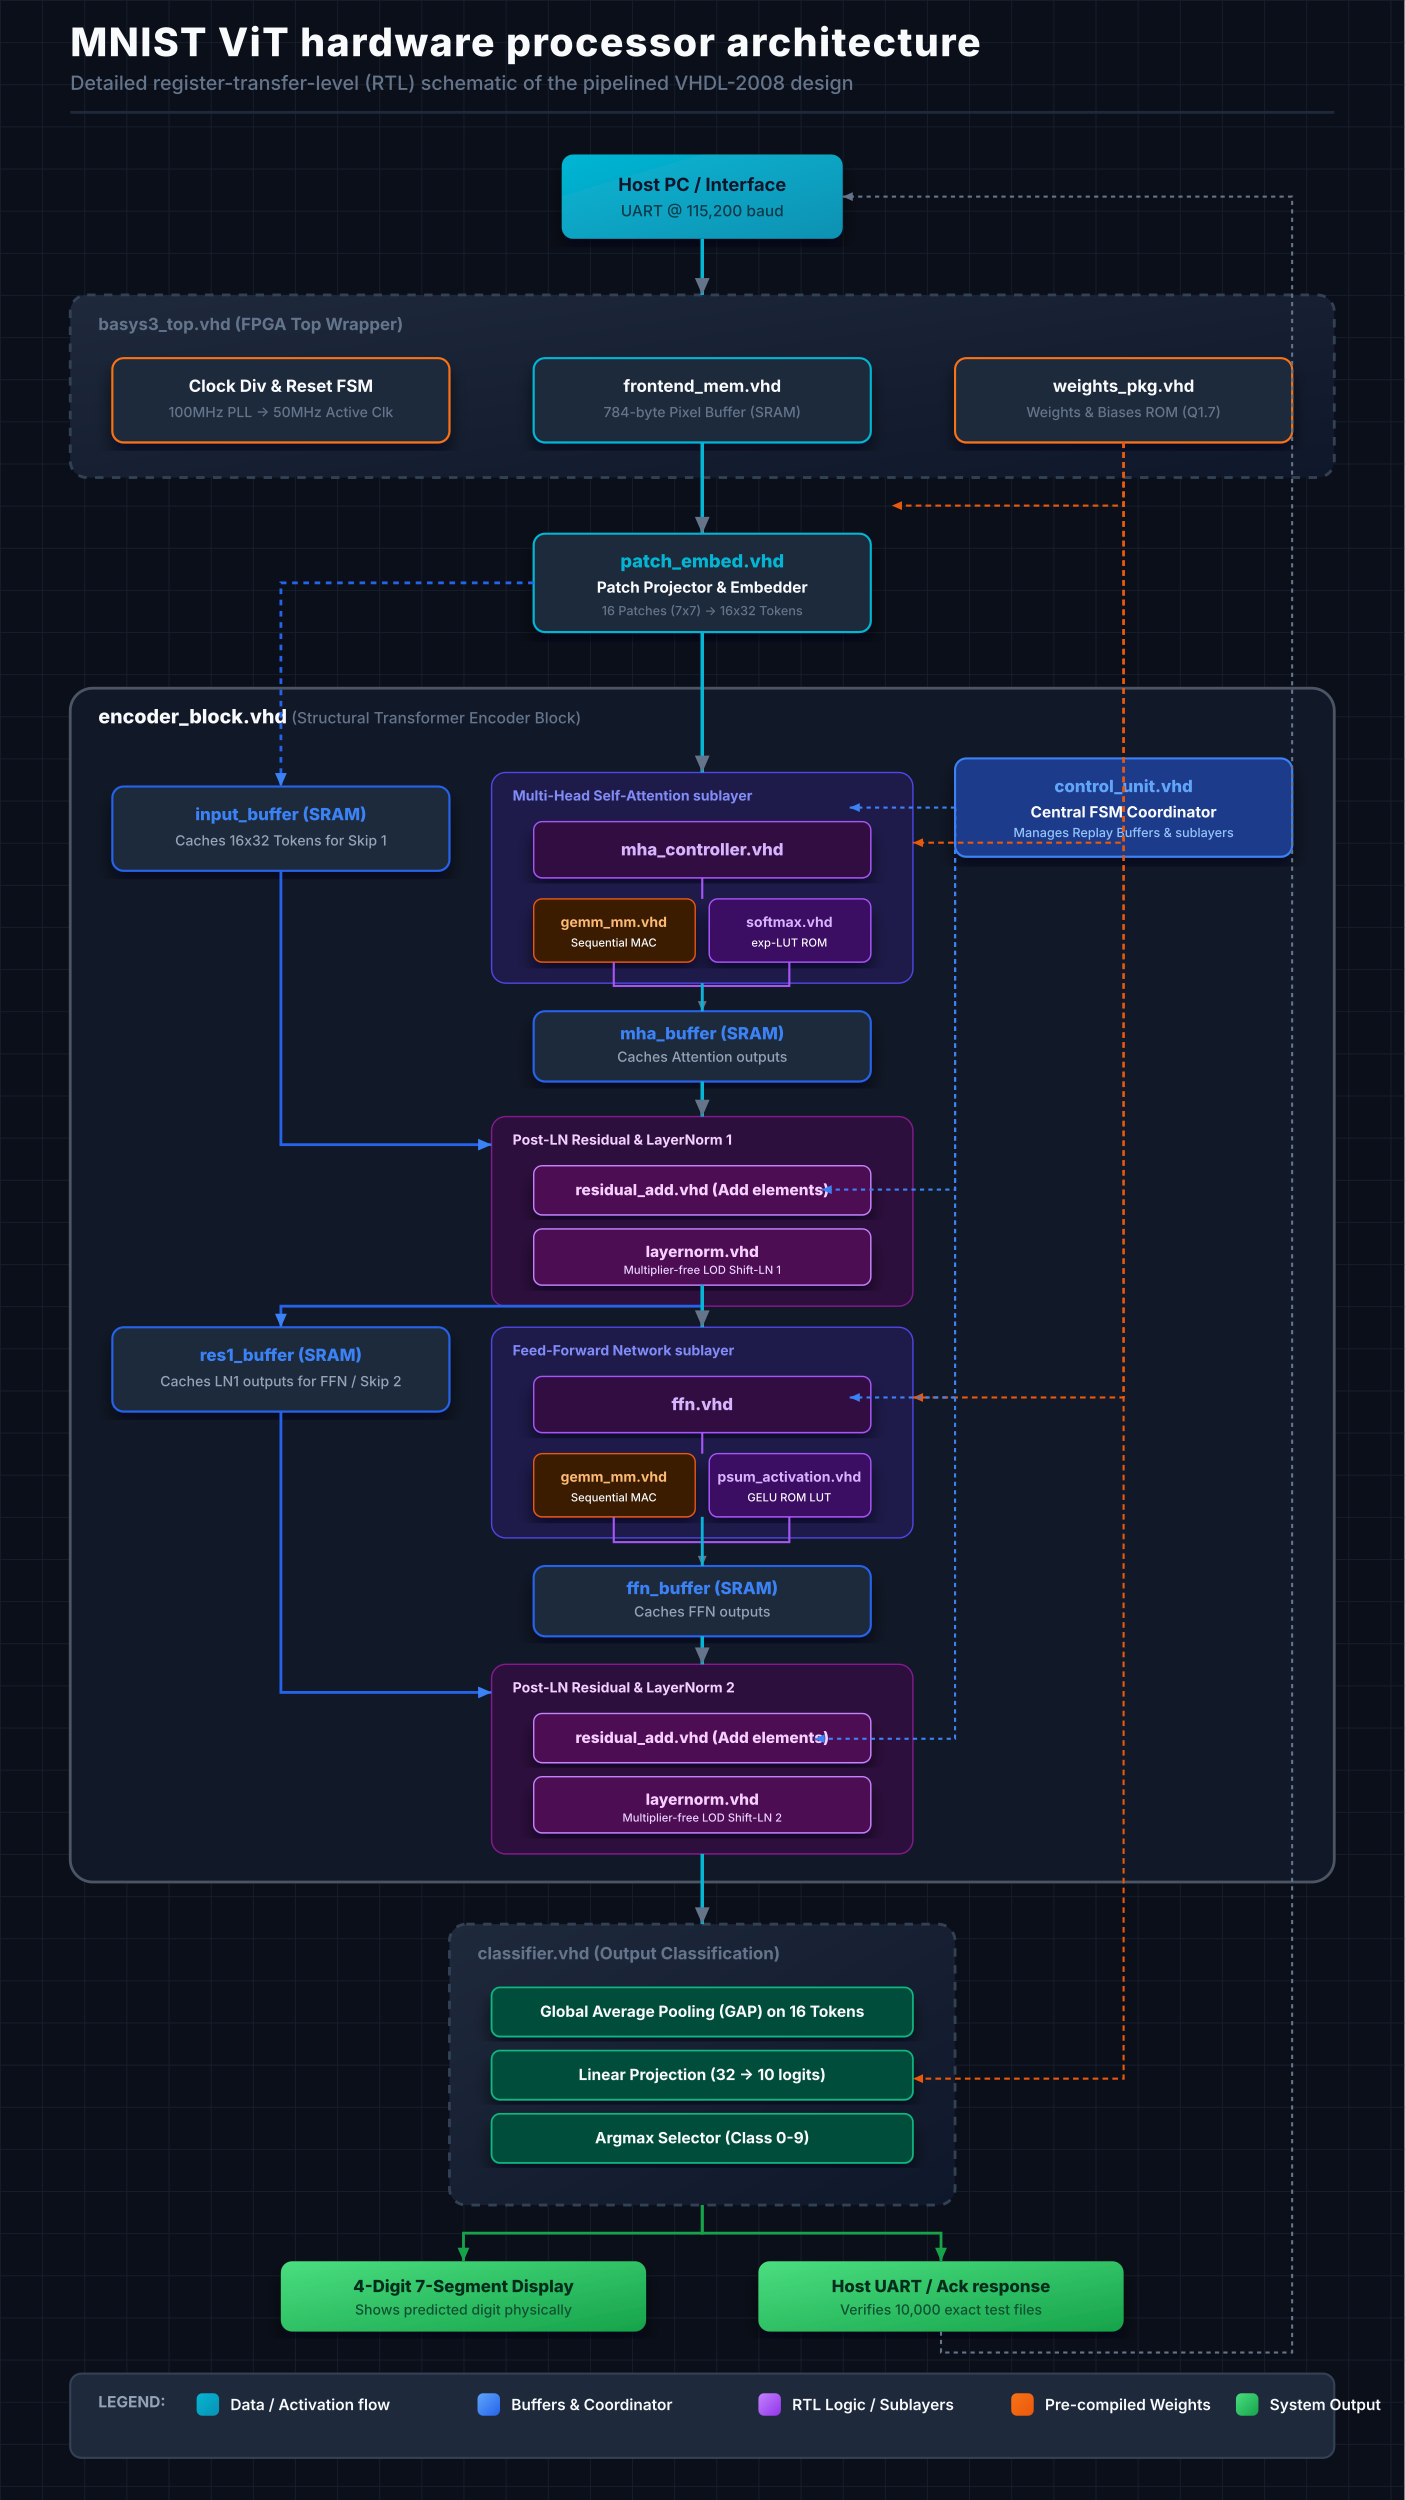
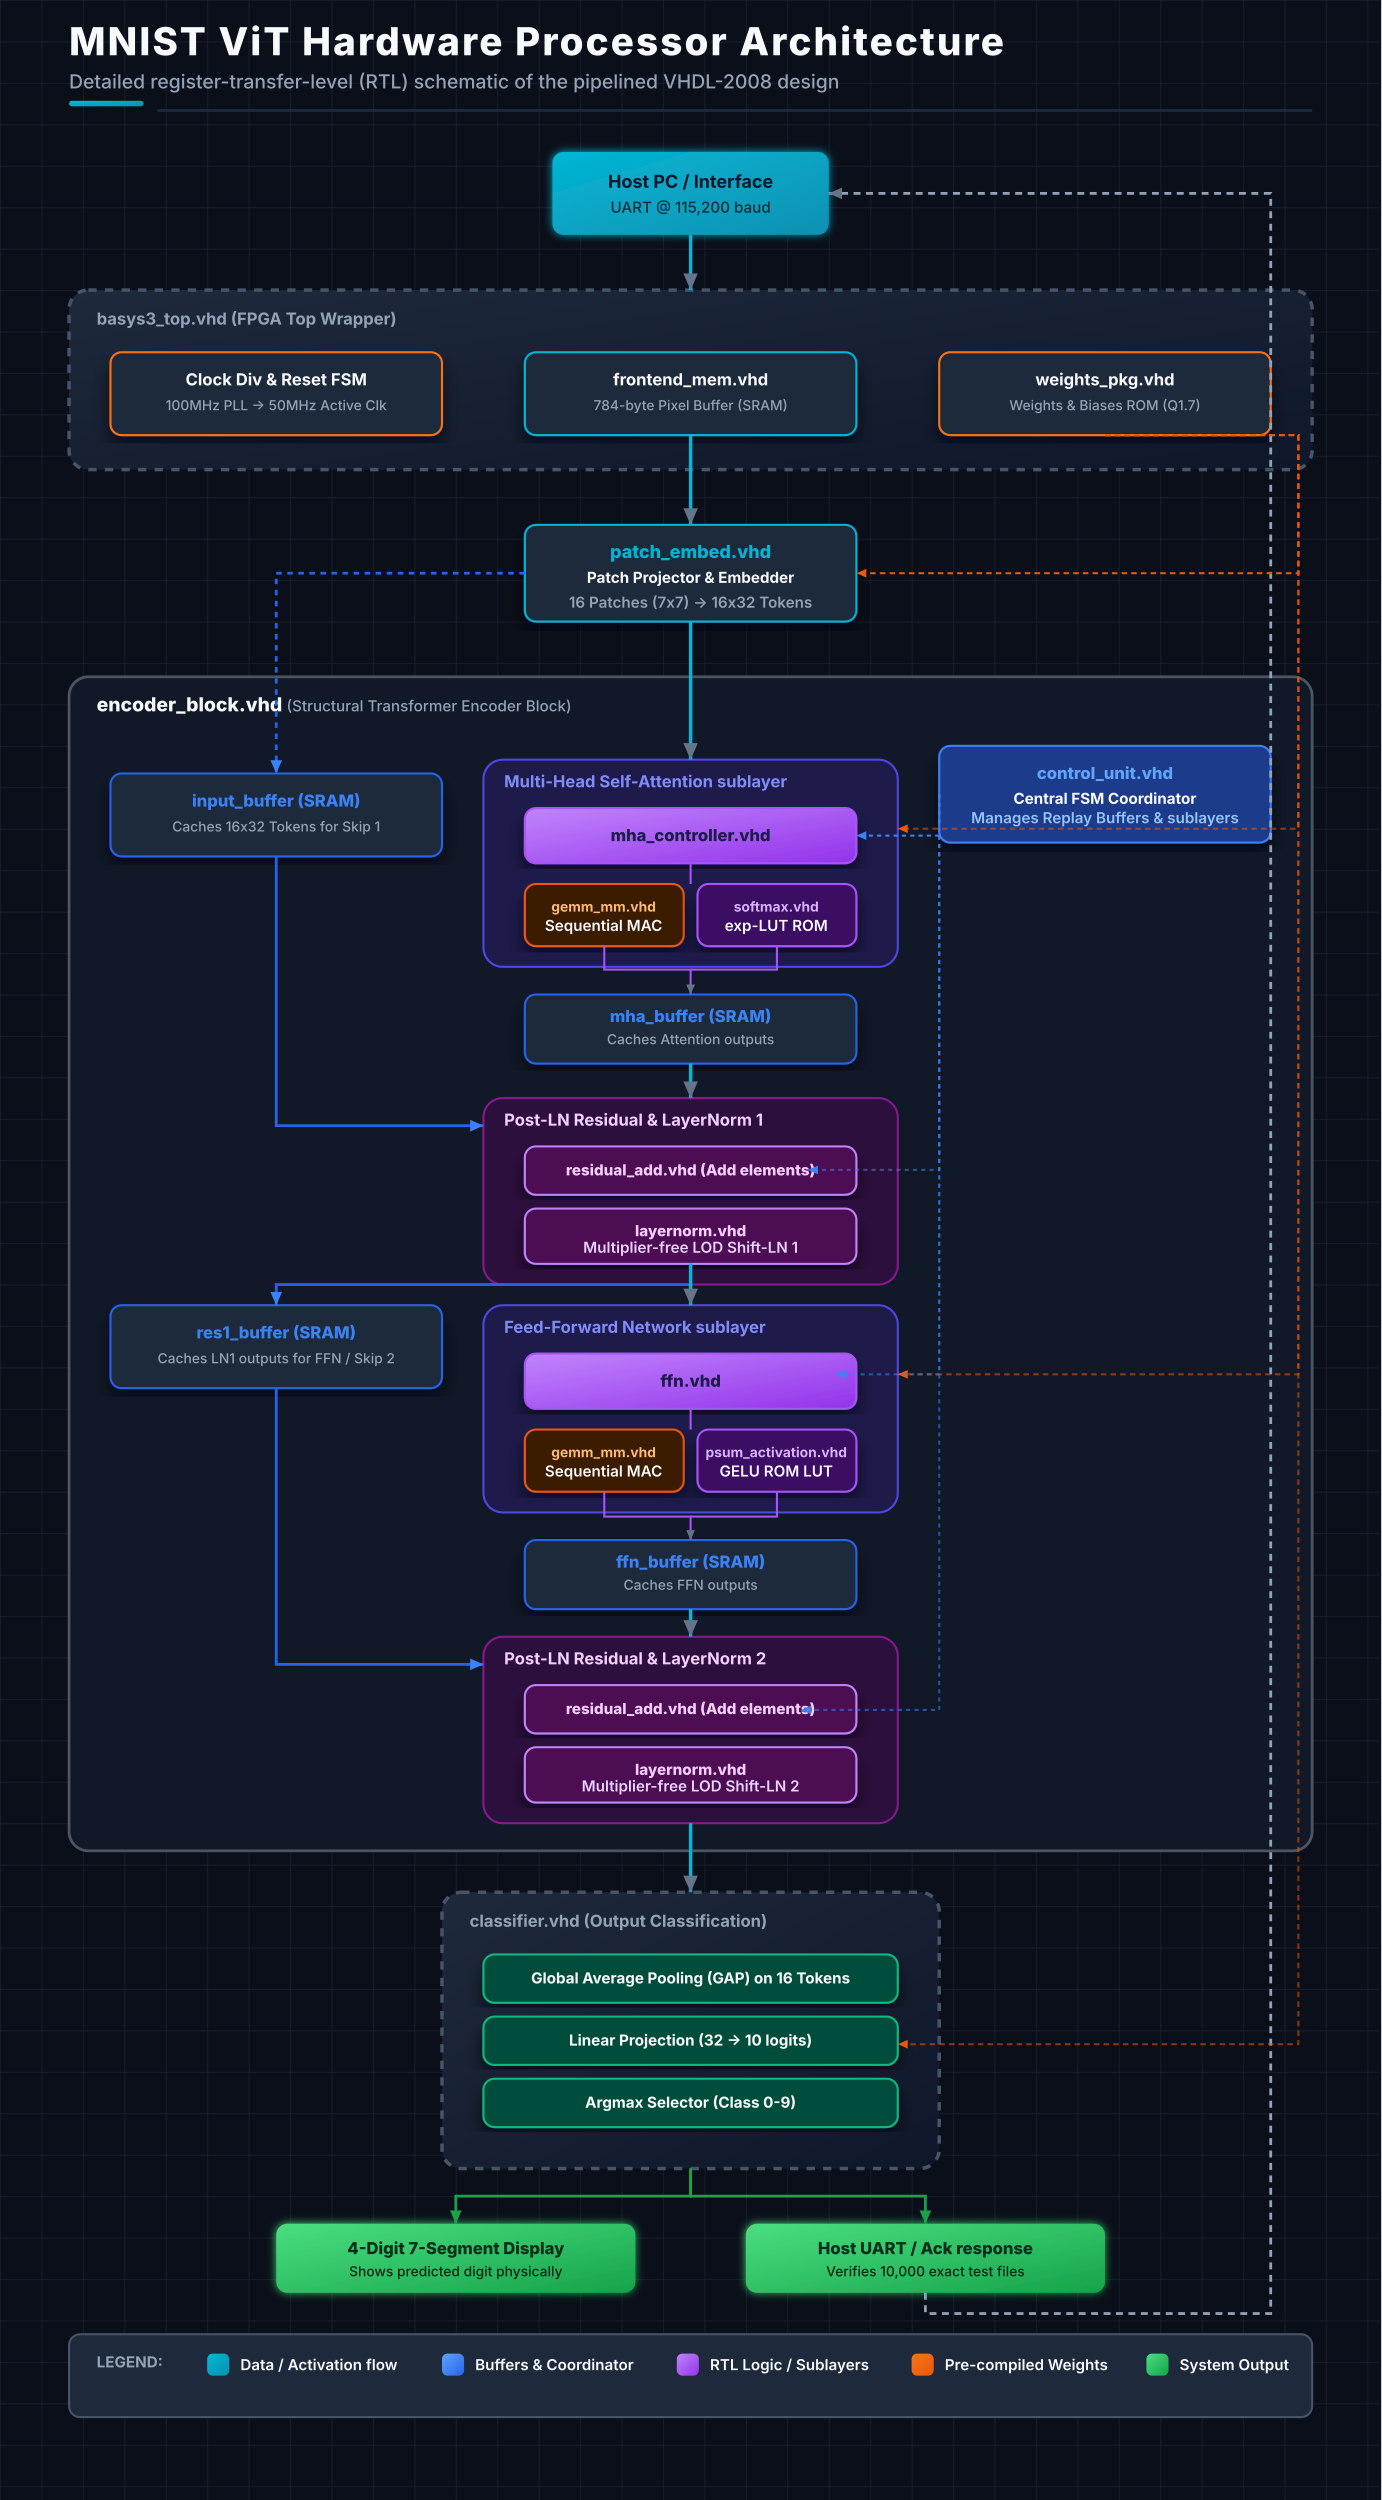
- <svg xmlns="http://www.w3.org/2000/svg" viewBox="0 0 1000 1780" width="100%" height="100%">
+ <svg xmlns="http://www.w3.org/2000/svg" viewBox="0 0 1000 1810" width="100%" height="100%">
  <defs>
    <pattern id="grid" width="30" height="30" patternUnits="userSpaceOnUse">
      <path d="M 30 0 L 0 0 0 30" fill="none" stroke="#1e293b" stroke-width="1" />
    </pattern>
    <filter id="shadow" x="-10%" y="-10%" width="120%" height="120%">
      <feDropShadow dx="0" dy="8" stdDeviation="6" flood-color="#020617" flood-opacity="0.6" />
    </filter>
    <filter id="glow-cyan" x="-20%" y="-20%" width="140%" height="140%">
-       <feGaussianBlur stdDeviation="5" result="blur" />
+       <feGaussianBlur stdDeviation="3" result="blur" />
      <feComposite in="SourceGraphic" in2="blur" operator="over" />
    </filter>
    <linearGradient id="grad-cyan" x1="0%" y1="0%" x2="100%" y2="100%">
      <stop offset="0%" stop-color="#06b6d4" />
      <stop offset="100%" stop-color="#0891b2" />
    </linearGradient>
    <linearGradient id="grad-orange" x1="0%" y1="0%" x2="100%" y2="100%">
      <stop offset="0%" stop-color="#f97316" />
      <stop offset="100%" stop-color="#ea580c" />
    </linearGradient>
    <linearGradient id="grad-purple" x1="0%" y1="0%" x2="100%" y2="100%">
      <stop offset="0%" stop-color="#c084fc" />
      <stop offset="100%" stop-color="#9333ea" />
    </linearGradient>
    <linearGradient id="grad-green" x1="0%" y1="0%" x2="100%" y2="100%">
      <stop offset="0%" stop-color="#4ade80" />
      <stop offset="100%" stop-color="#16a34a" />
    </linearGradient>
    <linearGradient id="grad-blue" x1="0%" y1="0%" x2="100%" y2="100%">
      <stop offset="0%" stop-color="#60a5fa" />
      <stop offset="100%" stop-color="#2563eb" />
    </linearGradient>
    <linearGradient id="grad-dark" x1="0%" y1="0%" x2="100%" y2="100%">
      <stop offset="0%" stop-color="#1e293b" />
      <stop offset="100%" stop-color="#0f172a" />
    </linearGradient>
    <marker id="arrow" viewBox="0 0 10 10" refX="8" refY="5" markerWidth="6" markerHeight="6" orient="auto-start-reverse">
      <path d="M 0 1.5 L 8 5 L 0 8.5 z" fill="#64748b" />
    </marker>
    <marker id="arrow-blue" viewBox="0 0 10 10" refX="8" refY="5" markerWidth="6" markerHeight="6" orient="auto-start-reverse">
      <path d="M 0 1.5 L 8 5 L 0 8.5 z" fill="#3b82f6" />
    </marker>
    <marker id="arrow-orange" viewBox="0 0 10 10" refX="8" refY="5" markerWidth="6" markerHeight="6" orient="auto-start-reverse">
      <path d="M 0 1.5 L 8 5 L 0 8.5 z" fill="#ea580c" />
    </marker>
    <marker id="arrow-green" viewBox="0 0 10 10" refX="8" refY="5" markerWidth="6" markerHeight="6" orient="auto-start-reverse">
      <path d="M 0 1.5 L 8 5 L 0 8.5 z" fill="#16a34a" />
    </marker>
  </defs>
  <rect width="100%" height="100%" fill="#0b0f19" />
  <rect width="100%" height="100%" fill="url(#grid)" opacity="0.7" />
  <g transform="translate(50, 40)">
-     <text x="0" y="0" font-family="system-ui, -apple-system, sans-serif" font-size="28" font-weight="800" fill="#f8fafc" letter-spacing="1">
-       MNIST ViT hardware processor architecture
+     <text x="0" y="0" font-family="system-ui, -apple-system, sans-serif" font-size="28" font-weight="800" fill="#f8fafc" letter-spacing="1.5">
+       MNIST ViT Hardware Processor Architecture
    </text>
-     <text x="0" y="24" font-family="system-ui, -apple-system, sans-serif" font-size="14" font-weight="500" fill="#64748b">
+     <text x="0" y="24" font-family="system-ui, -apple-system, sans-serif" font-size="14" font-weight="500" fill="#94a3b8">
      Detailed register-transfer-level (RTL) schematic of the pipelined VHDL-2008 design
    </text>
-     <line x1="0" y1="40" x2="900" y2="40" stroke="#1e293b" stroke-width="2" />
-   </g>
-   <g transform="translate(400, 110)" filter="url(#shadow)">
+     <rect x="0" y="33" width="54" height="4" rx="2" fill="url(#grad-cyan)" />
+     <line x1="64" y1="40" x2="900" y2="40" stroke="#1e293b" stroke-width="2" />
+   </g>
+   <g transform="translate(400, 110)" filter="url(#glow-cyan)">
    <rect width="200" height="60" rx="8" fill="url(#grad-cyan)" />
    <text x="100" y="26" font-family="system-ui, -apple-system, sans-serif" font-size="13" font-weight="700" fill="#0f172a" text-anchor="middle">Host PC / Interface</text>
-     <text x="100" y="44" font-family="system-ui, -apple-system, sans-serif" font-size="11" font-weight="500" fill="#073b4c" text-anchor="middle">UART @ 115,200 baud</text>
-   </g>
-   <rect x="50" y="210" width="900" height="130" rx="12" fill="url(#grad-dark)" stroke="#334155" stroke-dasharray="6,6" stroke-width="2" />
-   <text x="70" y="235" font-family="system-ui, -apple-system, sans-serif" font-size="12" font-weight="700" fill="#64748b">basys3_top.vhd (FPGA Top Wrapper)</text>
+     <text x="100" y="44" font-family="system-ui, -apple-system, sans-serif" font-size="11" font-weight="500" fill="#082f3a" text-anchor="middle">UART @ 115,200 baud</text>
+   </g>
+   <rect x="50" y="210" width="900" height="130" rx="14" fill="url(#grad-dark)" stroke="#475569" stroke-dasharray="6,6" stroke-width="2.5" />
+   <text x="70" y="235" font-family="system-ui, -apple-system, sans-serif" font-size="12" font-weight="700" fill="#94a3b8">basys3_top.vhd (FPGA Top Wrapper)</text>
  <g transform="translate(80, 255)" filter="url(#shadow)">
    <rect width="240" height="60" rx="8" fill="#1e293b" stroke="#f97316" stroke-width="1.5" />
    <text x="120" y="24" font-family="system-ui, -apple-system, sans-serif" font-size="12" font-weight="700" fill="#f8fafc" text-anchor="middle">Clock Div &amp; Reset FSM</text>
-     <text x="120" y="42" font-family="system-ui, -apple-system, sans-serif" font-size="10" font-weight="500" fill="#64748b" text-anchor="middle">100MHz PLL -&gt; 50MHz Active Clk</text>
+     <text x="120" y="42" font-family="system-ui, -apple-system, sans-serif" font-size="10" font-weight="500" fill="#94a3b8" text-anchor="middle">100MHz PLL -&gt; 50MHz Active Clk</text>
  </g>
  <g transform="translate(380, 255)" filter="url(#shadow)">
    <rect width="240" height="60" rx="8" fill="#1e293b" stroke="#06b6d4" stroke-width="1.5" />
    <text x="120" y="24" font-family="system-ui, -apple-system, sans-serif" font-size="12" font-weight="700" fill="#f8fafc" text-anchor="middle">frontend_mem.vhd</text>
-     <text x="120" y="42" font-family="system-ui, -apple-system, sans-serif" font-size="10" font-weight="500" fill="#64748b" text-anchor="middle">784-byte Pixel Buffer (SRAM)</text>
+     <text x="120" y="42" font-family="system-ui, -apple-system, sans-serif" font-size="10" font-weight="500" fill="#94a3b8" text-anchor="middle">784-byte Pixel Buffer (SRAM)</text>
  </g>
  <g transform="translate(680, 255)" filter="url(#shadow)">
    <rect width="240" height="60" rx="8" fill="#1e293b" stroke="#f97316" stroke-width="1.5" />
    <text x="120" y="24" font-family="system-ui, -apple-system, sans-serif" font-size="12" font-weight="700" fill="#f8fafc" text-anchor="middle">weights_pkg.vhd</text>
-     <text x="120" y="42" font-family="system-ui, -apple-system, sans-serif" font-size="10" font-weight="500" fill="#64748b" text-anchor="middle">Weights &amp; Biases ROM (Q1.7)</text>
+     <text x="120" y="42" font-family="system-ui, -apple-system, sans-serif" font-size="10" font-weight="500" fill="#94a3b8" text-anchor="middle">Weights &amp; Biases ROM (Q1.7)</text>
  </g>
  <g transform="translate(380, 380)" filter="url(#shadow)">
    <rect width="240" height="70" rx="8" fill="#1e293b" stroke="#06b6d4" stroke-width="1.5" />
    <text x="120" y="24" font-family="system-ui, -apple-system, sans-serif" font-size="13" font-weight="800" fill="#06b6d4" text-anchor="middle">patch_embed.vhd</text>
    <text x="120" y="42" font-family="system-ui, -apple-system, sans-serif" font-size="11" font-weight="700" fill="#f8fafc" text-anchor="middle">Patch Projector &amp; Embedder</text>
-     <text x="120" y="58" font-family="system-ui, -apple-system, sans-serif" font-size="9" font-weight="500" fill="#64748b" text-anchor="middle">16 Patches (7x7) -&gt; 16x32 Tokens</text>
-   </g>
-   <rect x="50" y="490" width="900" height="850" rx="16" fill="#111827" stroke="#4b5563" stroke-width="2" />
+     <text x="120" y="60" font-family="system-ui, -apple-system, sans-serif" font-size="11" font-weight="600" fill="#94a3b8" text-anchor="middle">16 Patches (7x7) -&gt; 16x32 Tokens</text>
+   </g>
+   <rect x="50" y="490" width="900" height="850" rx="14" fill="#111827" stroke="#4b5563" stroke-width="2" />
  <text x="70" y="515" font-family="system-ui, -apple-system, sans-serif" font-size="14" font-weight="800" fill="#f8fafc">
-     encoder_block.vhd <tspan font-size="11" font-weight="500" fill="#64748b">(Structural Transformer Encoder Block)</tspan>
+     encoder_block.vhd <tspan font-size="11" font-weight="500" fill="#94a3b8">(Structural Transformer Encoder Block)</tspan>
  </text>
  <g transform="translate(680, 540)" filter="url(#shadow)">
    <rect width="240" height="70" rx="8" fill="#1e3a8a" stroke="#3b82f6" stroke-width="1.5" />
    <text x="120" y="24" font-family="system-ui, -apple-system, sans-serif" font-size="12" font-weight="800" fill="#60a5fa" text-anchor="middle">control_unit.vhd</text>
    <text x="120" y="42" font-family="system-ui, -apple-system, sans-serif" font-size="11" font-weight="700" fill="#f8fafc" text-anchor="middle">Central FSM Coordinator</text>
-     <text x="120" y="56" font-family="system-ui, -apple-system, sans-serif" font-size="9" font-weight="500" fill="#93c5fd" text-anchor="middle">Manages Replay Buffers &amp; sublayers</text>
+     <text x="120" y="56" font-family="system-ui, -apple-system, sans-serif" font-size="11" font-weight="600" fill="#93c5fd" text-anchor="middle">Manages Replay Buffers &amp; sublayers</text>
  </g>
  <g transform="translate(80, 560)" filter="url(#shadow)">
    <rect width="240" height="60" rx="8" fill="#1e293b" stroke="#2563eb" stroke-width="1.5" />
    <text x="120" y="24" font-family="system-ui, -apple-system, sans-serif" font-size="12" font-weight="800" fill="#3b82f6" text-anchor="middle">input_buffer (SRAM)</text>
    <text x="120" y="42" font-family="system-ui, -apple-system, sans-serif" font-size="10" font-weight="500" fill="#94a3b8" text-anchor="middle">Caches 16x32 Tokens for Skip 1</text>
  </g>
-   <rect x="350" y="550" width="300" height="150" rx="10" fill="#1e1b4b" stroke="#4f46e5" stroke-width="1" />
-   <text x="365" y="570" font-family="system-ui, -apple-system, sans-serif" font-size="10" font-weight="700" fill="#818cf8">Multi-Head Self-Attention sublayer</text>
+   <rect x="350" y="550" width="300" height="150" rx="14" fill="#1e1b4b" stroke="#4f46e5" stroke-width="1.5" />
+   <text x="365" y="570" font-family="system-ui, -apple-system, sans-serif" font-size="12" font-weight="700" fill="#818cf8">Multi-Head Self-Attention sublayer</text>
  <g transform="translate(380, 585)" filter="url(#shadow)">
-     <rect width="240" height="40" rx="6" fill="#311042" stroke="#a855f7" stroke-width="1" />
-     <text x="120" y="24" font-family="system-ui, -apple-system, sans-serif" font-size="12" font-weight="800" fill="#d8b4fe" text-anchor="middle">mha_controller.vhd</text>
+     <rect width="240" height="40" rx="8" fill="url(#grad-purple)" stroke="#a855f7" stroke-width="1.5" />
+     <text x="120" y="24" font-family="system-ui, -apple-system, sans-serif" font-size="12" font-weight="800" fill="#1e1b4b" text-anchor="middle">mha_controller.vhd</text>
  </g>
  <g transform="translate(380, 640)" filter="url(#shadow)">
-     <rect width="115" height="45" rx="6" fill="#3a1c02" stroke="#ea580c" stroke-width="1" />
+     <rect width="115" height="45" rx="8" fill="#3a1c02" stroke="#ea580c" stroke-width="1.5" />
    <text x="57" y="20" font-family="system-ui, -apple-system, sans-serif" font-size="10" font-weight="700" fill="#fdba74" text-anchor="middle">gemm_mm.vhd</text>
-     <text x="57" y="34" font-family="system-ui, -apple-system, sans-serif" font-size="8" font-weight="500" fill="#f8fafc" text-anchor="middle">Sequential MAC</text>
+     <text x="57" y="34" font-family="system-ui, -apple-system, sans-serif" font-size="11" font-weight="600" fill="#f8fafc" text-anchor="middle">Sequential MAC</text>
  </g>
  <g transform="translate(505, 640)" filter="url(#shadow)">
-     <rect width="115" height="45" rx="6" fill="#3b0764" stroke="#a855f7" stroke-width="1" />
+     <rect width="115" height="45" rx="8" fill="#3b0764" stroke="#a855f7" stroke-width="1.5" />
    <text x="57" y="20" font-family="system-ui, -apple-system, sans-serif" font-size="10" font-weight="700" fill="#d8b4fe" text-anchor="middle">softmax.vhd</text>
-     <text x="57" y="34" font-family="system-ui, -apple-system, sans-serif" font-size="8" font-weight="500" fill="#f8fafc" text-anchor="middle">exp-LUT ROM</text>
+     <text x="57" y="34" font-family="system-ui, -apple-system, sans-serif" font-size="11" font-weight="600" fill="#f8fafc" text-anchor="middle">exp-LUT ROM</text>
  </g>
  <g transform="translate(380, 720)" filter="url(#shadow)">
    <rect width="240" height="50" rx="8" fill="#1e293b" stroke="#2563eb" stroke-width="1.5" />
    <text x="120" y="20" font-family="system-ui, -apple-system, sans-serif" font-size="12" font-weight="800" fill="#3b82f6" text-anchor="middle">mha_buffer (SRAM)</text>
    <text x="120" y="36" font-family="system-ui, -apple-system, sans-serif" font-size="10" font-weight="500" fill="#94a3b8" text-anchor="middle">Caches Attention outputs</text>
  </g>
-   <rect x="350" y="795" width="300" height="135" rx="10" fill="#2d0f3d" stroke="#86198f" stroke-width="1" />
-   <text x="365" y="815" font-family="system-ui, -apple-system, sans-serif" font-size="10" font-weight="700" fill="#f5d0fe">Post-LN Residual &amp; LayerNorm 1</text>
+   <rect x="350" y="795" width="300" height="135" rx="14" fill="#2d0f3d" stroke="#86198f" stroke-width="1.5" />
+   <text x="365" y="815" font-family="system-ui, -apple-system, sans-serif" font-size="12" font-weight="700" fill="#f5d0fe">Post-LN Residual &amp; LayerNorm 1</text>
  <g transform="translate(380, 830)" filter="url(#shadow)">
-     <rect width="240" height="35" rx="6" fill="#4d0752" stroke="#c084fc" stroke-width="1" />
+     <rect width="240" height="35" rx="8" fill="#4d0752" stroke="#c084fc" stroke-width="1.5" />
    <text x="120" y="21" font-family="system-ui, -apple-system, sans-serif" font-size="11" font-weight="800" fill="#f5d0fe" text-anchor="middle">residual_add.vhd (Add elements)</text>
  </g>
  <g transform="translate(380, 875)" filter="url(#shadow)">
-     <rect width="240" height="40" rx="6" fill="#4d0752" stroke="#c084fc" stroke-width="1" />
+     <rect width="240" height="40" rx="8" fill="#4d0752" stroke="#c084fc" stroke-width="1.5" />
    <text x="120" y="20" font-family="system-ui, -apple-system, sans-serif" font-size="11" font-weight="800" fill="#f5d0fe" text-anchor="middle">layernorm.vhd</text>
-     <text x="120" y="32" font-family="system-ui, -apple-system, sans-serif" font-size="8" font-weight="500" fill="#e9d5ff" text-anchor="middle">Multiplier-free LOD Shift-LN 1</text>
+     <text x="120" y="32" font-family="system-ui, -apple-system, sans-serif" font-size="11" font-weight="600" fill="#e9d5ff" text-anchor="middle">Multiplier-free LOD Shift-LN 1</text>
  </g>
  <g transform="translate(80, 945)" filter="url(#shadow)">
    <rect width="240" height="60" rx="8" fill="#1e293b" stroke="#2563eb" stroke-width="1.5" />
    <text x="120" y="24" font-family="system-ui, -apple-system, sans-serif" font-size="12" font-weight="800" fill="#3b82f6" text-anchor="middle">res1_buffer (SRAM)</text>
    <text x="120" y="42" font-family="system-ui, -apple-system, sans-serif" font-size="10" font-weight="500" fill="#94a3b8" text-anchor="middle">Caches LN1 outputs for FFN / Skip 2</text>
  </g>
-   <rect x="350" y="945" width="300" height="150" rx="10" fill="#1e1b4b" stroke="#4f46e5" stroke-width="1" />
-   <text x="365" y="965" font-family="system-ui, -apple-system, sans-serif" font-size="10" font-weight="700" fill="#818cf8">Feed-Forward Network sublayer</text>
+   <rect x="350" y="945" width="300" height="150" rx="14" fill="#1e1b4b" stroke="#4f46e5" stroke-width="1.5" />
+   <text x="365" y="965" font-family="system-ui, -apple-system, sans-serif" font-size="12" font-weight="700" fill="#818cf8">Feed-Forward Network sublayer</text>
  <g transform="translate(380, 980)" filter="url(#shadow)">
-     <rect width="240" height="40" rx="6" fill="#311042" stroke="#a855f7" stroke-width="1" />
-     <text x="120" y="24" font-family="system-ui, -apple-system, sans-serif" font-size="12" font-weight="800" fill="#d8b4fe" text-anchor="middle">ffn.vhd</text>
+     <rect width="240" height="40" rx="8" fill="url(#grad-purple)" stroke="#a855f7" stroke-width="1.5" />
+     <text x="120" y="24" font-family="system-ui, -apple-system, sans-serif" font-size="12" font-weight="800" fill="#1e1b4b" text-anchor="middle">ffn.vhd</text>
  </g>
  <g transform="translate(380, 1035)" filter="url(#shadow)">
-     <rect width="115" height="45" rx="6" fill="#3a1c02" stroke="#ea580c" stroke-width="1" />
+     <rect width="115" height="45" rx="8" fill="#3a1c02" stroke="#ea580c" stroke-width="1.5" />
    <text x="57" y="20" font-family="system-ui, -apple-system, sans-serif" font-size="10" font-weight="700" fill="#fdba74" text-anchor="middle">gemm_mm.vhd</text>
-     <text x="57" y="34" font-family="system-ui, -apple-system, sans-serif" font-size="8" font-weight="500" fill="#f8fafc" text-anchor="middle">Sequential MAC</text>
+     <text x="57" y="34" font-family="system-ui, -apple-system, sans-serif" font-size="11" font-weight="600" fill="#f8fafc" text-anchor="middle">Sequential MAC</text>
  </g>
  <g transform="translate(505, 1035)" filter="url(#shadow)">
-     <rect width="115" height="45" rx="6" fill="#3b0764" stroke="#a855f7" stroke-width="1" />
+     <rect width="115" height="45" rx="8" fill="#3b0764" stroke="#a855f7" stroke-width="1.5" />
    <text x="57" y="20" font-family="system-ui, -apple-system, sans-serif" font-size="10" font-weight="700" fill="#d8b4fe" text-anchor="middle">psum_activation.vhd</text>
-     <text x="57" y="34" font-family="system-ui, -apple-system, sans-serif" font-size="8" font-weight="500" fill="#f8fafc" text-anchor="middle">GELU ROM LUT</text>
+     <text x="57" y="34" font-family="system-ui, -apple-system, sans-serif" font-size="11" font-weight="600" fill="#f8fafc" text-anchor="middle">GELU ROM LUT</text>
  </g>
  <g transform="translate(380, 1115)" filter="url(#shadow)">
    <rect width="240" height="50" rx="8" fill="#1e293b" stroke="#2563eb" stroke-width="1.5" />
    <text x="120" y="20" font-family="system-ui, -apple-system, sans-serif" font-size="12" font-weight="800" fill="#3b82f6" text-anchor="middle">ffn_buffer (SRAM)</text>
    <text x="120" y="36" font-family="system-ui, -apple-system, sans-serif" font-size="10" font-weight="500" fill="#94a3b8" text-anchor="middle">Caches FFN outputs</text>
  </g>
-   <rect x="350" y="1185" width="300" height="135" rx="10" fill="#2d0f3d" stroke="#86198f" stroke-width="1" />
-   <text x="365" y="1205" font-family="system-ui, -apple-system, sans-serif" font-size="10" font-weight="700" fill="#f5d0fe">Post-LN Residual &amp; LayerNorm 2</text>
+   <rect x="350" y="1185" width="300" height="135" rx="14" fill="#2d0f3d" stroke="#86198f" stroke-width="1.5" />
+   <text x="365" y="1205" font-family="system-ui, -apple-system, sans-serif" font-size="12" font-weight="700" fill="#f5d0fe">Post-LN Residual &amp; LayerNorm 2</text>
  <g transform="translate(380, 1220)" filter="url(#shadow)">
-     <rect width="240" height="35" rx="6" fill="#4d0752" stroke="#c084fc" stroke-width="1" />
+     <rect width="240" height="35" rx="8" fill="#4d0752" stroke="#c084fc" stroke-width="1.5" />
    <text x="120" y="21" font-family="system-ui, -apple-system, sans-serif" font-size="11" font-weight="800" fill="#f5d0fe" text-anchor="middle">residual_add.vhd (Add elements)</text>
  </g>
  <g transform="translate(380, 1265)" filter="url(#shadow)">
-     <rect width="240" height="40" rx="6" fill="#4d0752" stroke="#c084fc" stroke-width="1" />
+     <rect width="240" height="40" rx="8" fill="#4d0752" stroke="#c084fc" stroke-width="1.5" />
    <text x="120" y="20" font-family="system-ui, -apple-system, sans-serif" font-size="11" font-weight="800" fill="#f5d0fe" text-anchor="middle">layernorm.vhd</text>
-     <text x="120" y="32" font-family="system-ui, -apple-system, sans-serif" font-size="8" font-weight="500" fill="#e9d5ff" text-anchor="middle">Multiplier-free LOD Shift-LN 2</text>
-   </g>
-   <rect x="320" y="1370" width="360" height="200" rx="12" fill="url(#grad-dark)" stroke="#334155" stroke-dasharray="6,6" stroke-width="2" />
-   <text x="340" y="1395" font-family="system-ui, -apple-system, sans-serif" font-size="12" font-weight="700" fill="#64748b">classifier.vhd (Output Classification)</text>
+     <text x="120" y="32" font-family="system-ui, -apple-system, sans-serif" font-size="11" font-weight="600" fill="#e9d5ff" text-anchor="middle">Multiplier-free LOD Shift-LN 2</text>
+   </g>
+   <rect x="320" y="1370" width="360" height="200" rx="14" fill="url(#grad-dark)" stroke="#475569" stroke-dasharray="6,6" stroke-width="2.5" />
+   <text x="340" y="1395" font-family="system-ui, -apple-system, sans-serif" font-size="12" font-weight="700" fill="#94a3b8">classifier.vhd (Output Classification)</text>
  <g transform="translate(350, 1415)" filter="url(#shadow)">
-     <rect width="300" height="35" rx="6" fill="#064e3b" stroke="#10b981" stroke-width="1.2" />
+     <rect width="300" height="35" rx="8" fill="#064e3b" stroke="#10b981" stroke-width="1.5" />
    <text x="150" y="21" font-family="system-ui, -apple-system, sans-serif" font-size="11" font-weight="700" fill="#f8fafc" text-anchor="middle">Global Average Pooling (GAP) on 16 Tokens</text>
  </g>
  <g transform="translate(350, 1460)" filter="url(#shadow)">
-     <rect width="300" height="35" rx="6" fill="#064e3b" stroke="#10b981" stroke-width="1.2" />
+     <rect width="300" height="35" rx="8" fill="#064e3b" stroke="#10b981" stroke-width="1.5" />
    <text x="150" y="21" font-family="system-ui, -apple-system, sans-serif" font-size="11" font-weight="700" fill="#f8fafc" text-anchor="middle">Linear Projection (32 -&gt; 10 logits)</text>
  </g>
  <g transform="translate(350, 1505)" filter="url(#shadow)">
-     <rect width="300" height="35" rx="6" fill="#064e3b" stroke="#10b981" stroke-width="1.2" />
+     <rect width="300" height="35" rx="8" fill="#064e3b" stroke="#10b981" stroke-width="1.5" />
    <text x="150" y="21" font-family="system-ui, -apple-system, sans-serif" font-size="11" font-weight="700" fill="#f8fafc" text-anchor="middle">Argmax Selector (Class 0-9)</text>
  </g>
-   <g transform="translate(200, 1610)" filter="url(#shadow)">
+   <g transform="translate(200, 1610)" filter="url(#glow-cyan)">
    <rect width="260" height="50" rx="8" fill="url(#grad-green)" />
    <text x="130" y="22" font-family="system-ui, -apple-system, sans-serif" font-size="12" font-weight="800" fill="#062f1c" text-anchor="middle">4-Digit 7-Segment Display</text>
-     <text x="130" y="38" font-family="system-ui, -apple-system, sans-serif" font-size="10" font-weight="500" fill="#0f5132" text-anchor="middle">Shows predicted digit physically</text>
-   </g>
-   <g transform="translate(540, 1610)" filter="url(#shadow)">
+     <text x="130" y="38" font-family="system-ui, -apple-system, sans-serif" font-size="10" font-weight="500" fill="#042713" text-anchor="middle">Shows predicted digit physically</text>
+   </g>
+   <g transform="translate(540, 1610)" filter="url(#glow-cyan)">
    <rect width="260" height="50" rx="8" fill="url(#grad-green)" />
    <text x="130" y="22" font-family="system-ui, -apple-system, sans-serif" font-size="12" font-weight="800" fill="#062f1c" text-anchor="middle">Host UART / Ack response</text>
-     <text x="130" y="38" font-family="system-ui, -apple-system, sans-serif" font-size="10" font-weight="500" fill="#0f5132" text-anchor="middle">Verifies 10,000 exact test files</text>
+     <text x="130" y="38" font-family="system-ui, -apple-system, sans-serif" font-size="10" font-weight="500" fill="#042713" text-anchor="middle">Verifies 10,000 exact test files</text>
  </g>
  <path d="M 500,170 L 500,210" stroke="#06b6d4" stroke-width="2.5" marker-end="url(#arrow)" fill="none" />
  <path d="M 500,315 L 500,380" stroke="#06b6d4" stroke-width="2.5" marker-end="url(#arrow)" fill="none" />
  <path d="M 500,450 L 500,550" stroke="#06b6d4" stroke-width="2.5" marker-end="url(#arrow)" fill="none" />
  <path d="M 380,415 H 200 V 560" stroke="#2563eb" stroke-width="2" stroke-dasharray="4,4" marker-end="url(#arrow-blue)" fill="none" />
  <path d="M 500,625 L 500,640" stroke="#a855f7" stroke-width="1.5" fill="none" />
-   <path d="M 437,685 V 702 H 500 V 720" stroke="#a855f7" stroke-width="1.5" marker-end="url(#arrow)" fill="none" />
-   <path d="M 562,685 V 702 H 500" stroke="#a855f7" stroke-width="1.5" fill="none" />
-   <path d="M 500,700 L 500,720" stroke="#06b6d4" stroke-width="2" fill="none" />
+   <path d="M 437.5,685 V 702 H 500 V 720" stroke="#a855f7" stroke-width="1.5" marker-end="url(#arrow)" fill="none" />
+   <path d="M 562.5,685 V 702 H 500" stroke="#a855f7" stroke-width="1.5" fill="none" />
  <path d="M 500,770 L 500,795" stroke="#06b6d4" stroke-width="2.5" marker-end="url(#arrow)" fill="none" />
  <path d="M 200,620 V 815 H 350" stroke="#2563eb" stroke-width="2" marker-end="url(#arrow-blue)" fill="none" />
  <path d="M 500,915 V 930 H 200 V 945" stroke="#2563eb" stroke-width="2" marker-end="url(#arrow-blue)" fill="none" />
  <path d="M 500,915 L 500,945" stroke="#06b6d4" stroke-width="2.5" marker-end="url(#arrow)" fill="none" />
  <path d="M 500,1020 L 500,1035" stroke="#a855f7" stroke-width="1.5" fill="none" />
-   <path d="M 437,1080 V 1098 H 500 V 1115" stroke="#a855f7" stroke-width="1.5" marker-end="url(#arrow)" fill="none" />
-   <path d="M 562,1080 V 1098 H 500" stroke="#a855f7" stroke-width="1.5" fill="none" />
-   <path d="M 500,1080 L 500,1115" stroke="#06b6d4" stroke-width="2" fill="none" />
+   <path d="M 437.5,1080 V 1098 H 500 V 1115" stroke="#a855f7" stroke-width="1.5" marker-end="url(#arrow)" fill="none" />
+   <path d="M 562.5,1080 V 1098 H 500" stroke="#a855f7" stroke-width="1.5" fill="none" />
  <path d="M 500,1165 L 500,1185" stroke="#06b6d4" stroke-width="2.5" marker-end="url(#arrow)" fill="none" />
  <path d="M 200,1005 V 1205 H 350" stroke="#2563eb" stroke-width="2" marker-end="url(#arrow-blue)" fill="none" />
  <path d="M 500,1320 L 500,1370" stroke="#06b6d4" stroke-width="2.5" marker-end="url(#arrow)" fill="none" />
  <path d="M 500,1570 V 1590 H 330 V 1610" stroke="#16a34a" stroke-width="2" marker-end="url(#arrow-green)" fill="none" />
  <path d="M 500,1570 V 1590 H 670 V 1610" stroke="#16a34a" stroke-width="2" marker-end="url(#arrow-green)" fill="none" />
-   <path d="M 670,1660 V 1675 H 920 V 140 H 600" stroke="#64748b" stroke-width="1.5" stroke-dasharray="3,3" marker-end="url(#arrow)" fill="none" />
-   <path d="M 800,315 V 360 H 635" stroke="#ea580c" stroke-width="1.5" stroke-dasharray="4,3" marker-end="url(#arrow-orange)" fill="none" />
-   <path d="M 800,315 V 600 H 650" stroke="#ea580c" stroke-width="1.5" stroke-dasharray="4,3" marker-end="url(#arrow-orange)" fill="none" />
-   <path d="M 800,315 V 995 H 650" stroke="#ea580c" stroke-width="1.5" stroke-dasharray="4,3" marker-end="url(#arrow-orange)" fill="none" />
-   <path d="M 800,315 V 1480 H 650" stroke="#ea580c" stroke-width="1.5" stroke-dasharray="4,3" marker-end="url(#arrow-orange)" fill="none" />
-   <path d="M 680,575 H 605" stroke="#3b82f6" stroke-width="1.5" stroke-dasharray="3,3" marker-end="url(#arrow-blue)" fill="none" />
-   <path d="M 680,575 V 847 H 585" stroke="#3b82f6" stroke-width="1.5" stroke-dasharray="3,3" marker-end="url(#arrow-blue)" fill="none" />
-   <path d="M 680,575 V 995 H 605" stroke="#3b82f6" stroke-width="1.5" stroke-dasharray="3,3" marker-end="url(#arrow-blue)" fill="none" />
-   <path d="M 680,575 V 1238 H 580" stroke="#3b82f6" stroke-width="1.5" stroke-dasharray="3,3" marker-end="url(#arrow-blue)" fill="none" />
+   <path d="M 670,1660 V 1675 H 920 V 140 H 600" stroke="#94a3b8" stroke-width="2" stroke-dasharray="5,4" marker-end="url(#arrow)" fill="none" />
+   <path d="M 800,315 H 940 V 415 H 620" stroke="#ea580c" stroke-width="1.5" stroke-dasharray="4,3" marker-end="url(#arrow-orange)" fill="none" />
+   <path d="M 800,315 H 940 V 600 H 650" stroke="#ea580c" stroke-width="1.5" stroke-dasharray="4,3" marker-end="url(#arrow-orange)" stroke-opacity="0.55" fill="none" />
+   <path d="M 800,315 H 940 V 995 H 650" stroke="#ea580c" stroke-width="1.5" stroke-dasharray="4,3" marker-end="url(#arrow-orange)" stroke-opacity="0.55" fill="none" />
+   <path d="M 800,315 H 940 V 1480 H 650" stroke="#ea580c" stroke-width="1.5" stroke-dasharray="4,3" marker-end="url(#arrow-orange)" stroke-opacity="0.55" fill="none" />
+   <path d="M 680,605 H 620" stroke="#3b82f6" stroke-width="1.5" stroke-dasharray="3,3" marker-end="url(#arrow-blue)" fill="none" />
+   <path d="M 680,575 V 847 H 585" stroke="#3b82f6" stroke-width="1.5" stroke-dasharray="3,3" marker-end="url(#arrow-blue)" stroke-opacity="0.55" fill="none" />
+   <path d="M 680,575 V 995 H 605" stroke="#3b82f6" stroke-width="1.5" stroke-dasharray="3,3" marker-end="url(#arrow-blue)" stroke-opacity="0.55" fill="none" />
+   <path d="M 680,575 V 1238 H 580" stroke="#3b82f6" stroke-width="1.5" stroke-dasharray="3,3" marker-end="url(#arrow-blue)" stroke-opacity="0.55" fill="none" />
  <g transform="translate(50, 1690)">
-     <rect width="900" height="60" rx="8" fill="#1e293b" stroke="#334155" stroke-width="1.5" />
+     <rect width="900" height="60" rx="8" fill="#1e293b" stroke="#475569" stroke-width="1.5" />
    <text x="20" y="24" font-family="system-ui, -apple-system, sans-serif" font-size="11" font-weight="700" fill="#94a3b8">LEGEND:</text>
-     <rect x="90" y="14" width="16" height="16" rx="4" fill="url(#grad-cyan)" />
-     <text x="114" y="26" font-family="system-ui, -apple-system, sans-serif" font-size="11" font-weight="600" fill="#f8fafc">Data / Activation flow</text>
-     <rect x="290" y="14" width="16" height="16" rx="4" fill="url(#grad-blue)" />
-     <text x="314" y="26" font-family="system-ui, -apple-system, sans-serif" font-size="11" font-weight="600" fill="#f8fafc">Buffers &amp; Coordinator</text>
-     <rect x="490" y="14" width="16" height="16" rx="4" fill="url(#grad-purple)" />
-     <text x="514" y="26" font-family="system-ui, -apple-system, sans-serif" font-size="11" font-weight="600" fill="#f8fafc">RTL Logic / Sublayers</text>
-     <rect x="670" y="14" width="16" height="16" rx="4" fill="url(#grad-orange)" />
-     <text x="694" y="26" font-family="system-ui, -apple-system, sans-serif" font-size="11" font-weight="600" fill="#f8fafc">Pre-compiled Weights</text>
-     <rect x="830" y="14" width="16" height="16" rx="4" fill="url(#grad-green)" />
-     <text x="854" y="26" font-family="system-ui, -apple-system, sans-serif" font-size="11" font-weight="600" fill="#f8fafc">System Output</text>
+     <rect x="100" y="14" width="16" height="16" rx="4" fill="url(#grad-cyan)" />
+     <text x="124" y="26" font-family="system-ui, -apple-system, sans-serif" font-size="11" font-weight="600" fill="#f8fafc">Data / Activation flow</text>
+     <rect x="270" y="14" width="16" height="16" rx="4" fill="url(#grad-blue)" />
+     <text x="294" y="26" font-family="system-ui, -apple-system, sans-serif" font-size="11" font-weight="600" fill="#f8fafc">Buffers &amp; Coordinator</text>
+     <rect x="440" y="14" width="16" height="16" rx="4" fill="url(#grad-purple)" />
+     <text x="464" y="26" font-family="system-ui, -apple-system, sans-serif" font-size="11" font-weight="600" fill="#f8fafc">RTL Logic / Sublayers</text>
+     <rect x="610" y="14" width="16" height="16" rx="4" fill="url(#grad-orange)" />
+     <text x="634" y="26" font-family="system-ui, -apple-system, sans-serif" font-size="11" font-weight="600" fill="#f8fafc">Pre-compiled Weights</text>
+     <rect x="780" y="14" width="16" height="16" rx="4" fill="url(#grad-green)" />
+     <text x="804" y="26" font-family="system-ui, -apple-system, sans-serif" font-size="11" font-weight="600" fill="#f8fafc">System Output</text>
  </g>
</svg>
